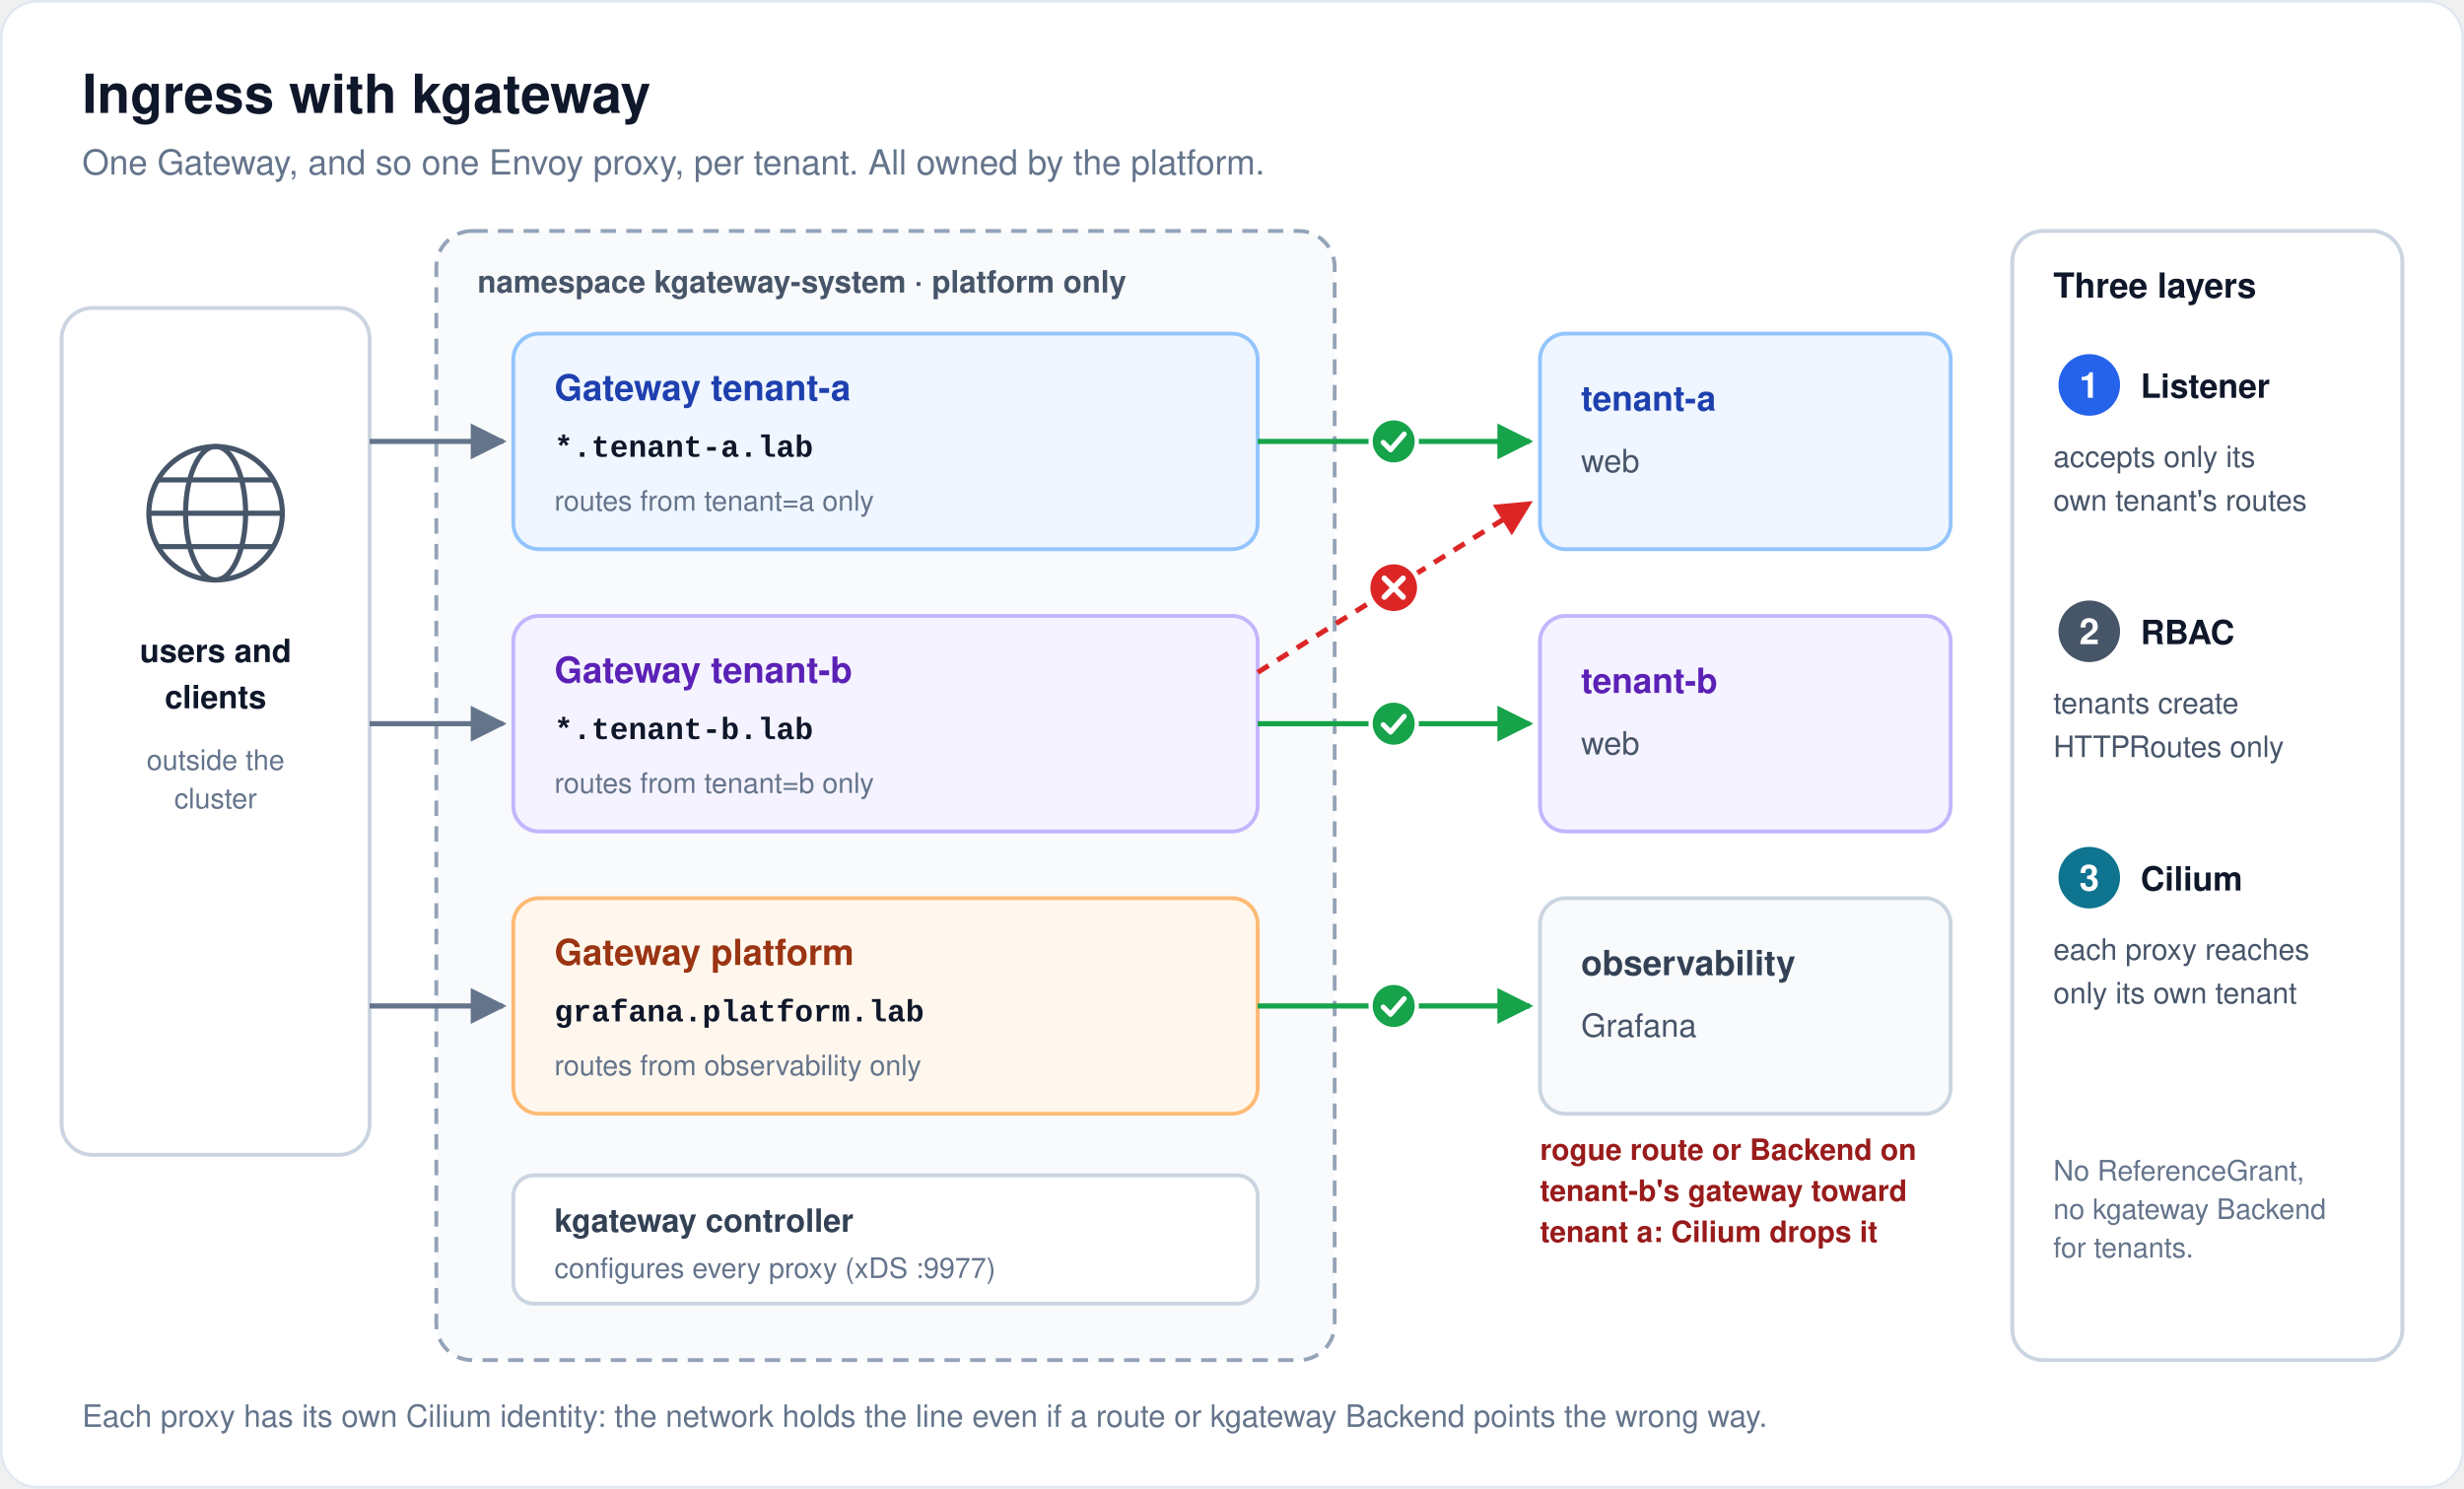
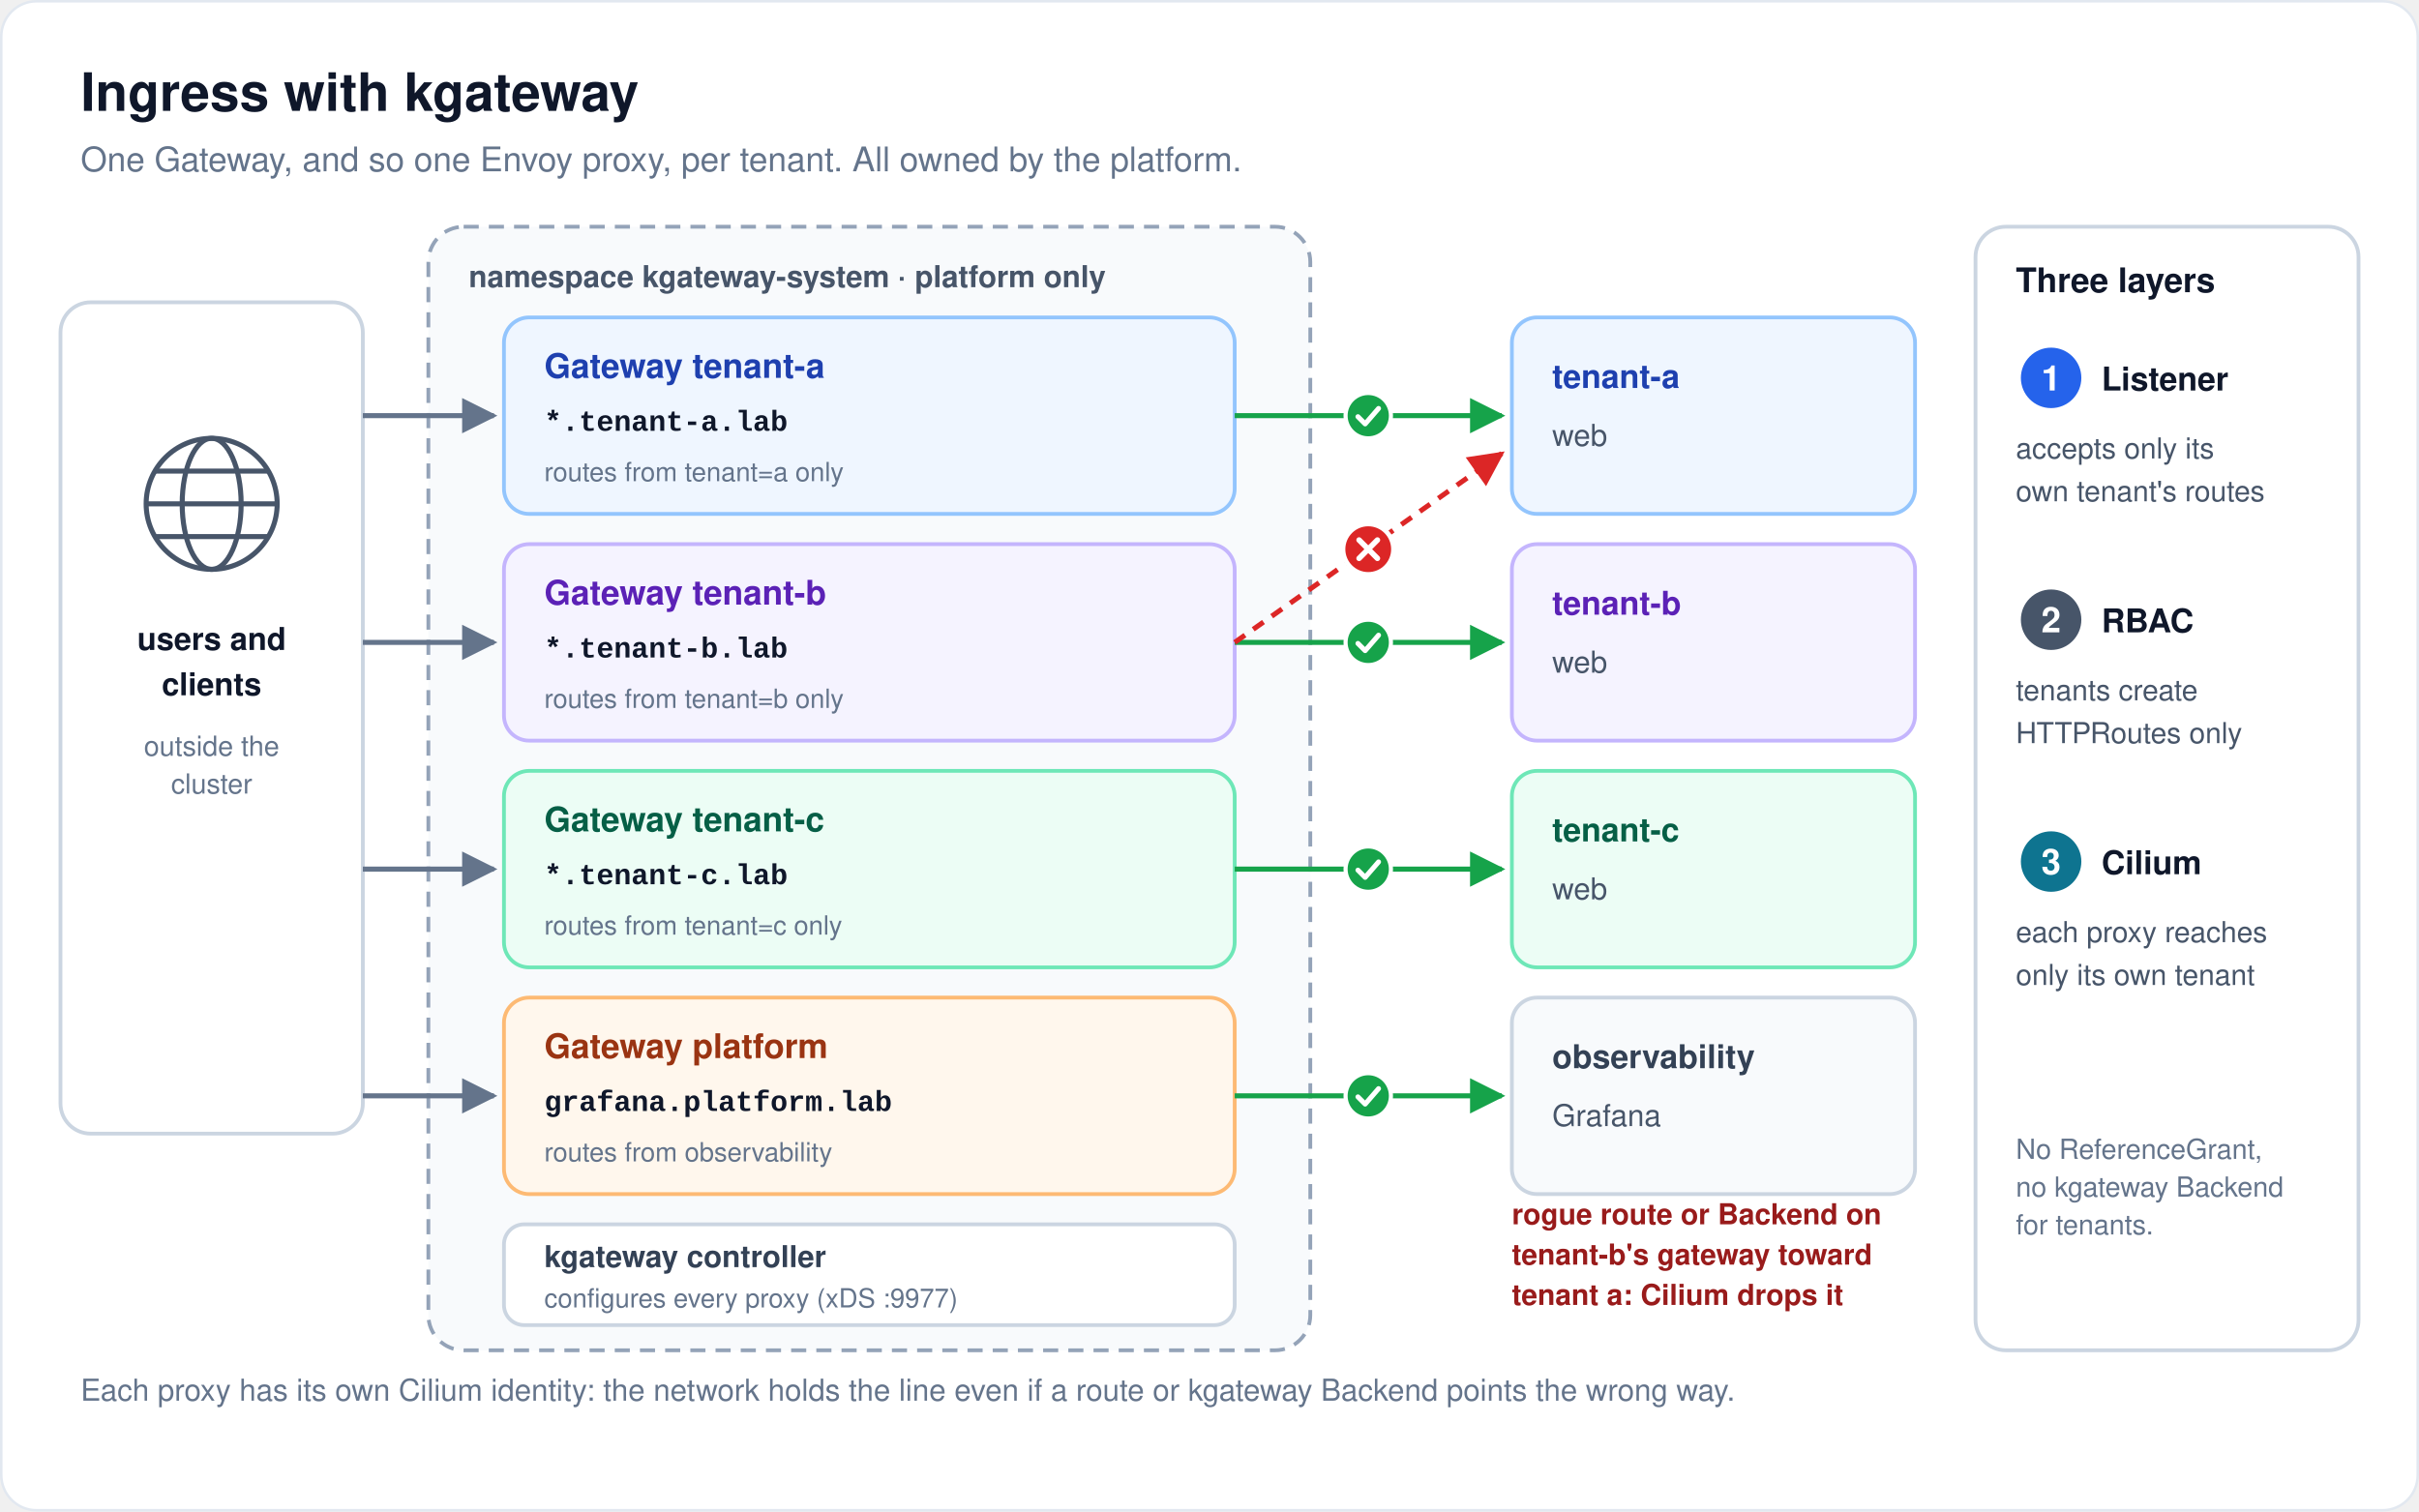
- <svg xmlns="http://www.w3.org/2000/svg" width="960" height="580" viewBox="0 0 960 580" role="img" aria-labelledby="t">
+ <svg xmlns="http://www.w3.org/2000/svg" width="960" height="600" viewBox="0 0 960 600" role="img" aria-labelledby="t">
  <defs>
    <marker id="ah16A34A" viewBox="0 0 10 10" refX="9" refY="5" markerWidth="7" markerHeight="7" orient="auto-start-reverse">
      <path d="M0,0 L10,5 L0,10 z" fill="#16A34A" />
    </marker>
    <marker id="ah64748B" viewBox="0 0 10 10" refX="9" refY="5" markerWidth="7" markerHeight="7" orient="auto-start-reverse">
      <path d="M0,0 L10,5 L0,10 z" fill="#64748B" />
    </marker>
    <marker id="ahDC2626" viewBox="0 0 10 10" refX="9" refY="5" markerWidth="7" markerHeight="7" orient="auto-start-reverse">
      <path d="M0,0 L10,5 L0,10 z" fill="#DC2626" />
    </marker>
  </defs>
-   <rect x="0.5" y="0.5" width="959" height="579" rx="14" fill="#FFFFFF" stroke="#E2E8F0" />
+   <rect x="0.5" y="0.5" width="959" height="599" rx="14" fill="#FFFFFF" stroke="#E2E8F0" />
  <text x="32" y="44" font-family="'Segoe UI', 'Helvetica Neue', Helvetica, Arial, sans-serif" font-size="21" font-weight="700" fill="#0F172A">Ingress with kgateway</text>
  <text x="32" y="68" font-family="'Segoe UI', 'Helvetica Neue', Helvetica, Arial, sans-serif" font-size="13.5" fill="#64748B">One Gateway, and so one Envoy proxy, per tenant. All owned by the platform.</text>
  <rect x="24" y="120" width="120" height="330" rx="12" fill="#FFFFFF" stroke="#CBD5E1" stroke-width="1.5" />
  <g fill="none" stroke="#475569" stroke-width="2">
    <circle cx="84" cy="200" r="26" />
    <ellipse cx="84" cy="200" rx="11.7" ry="26" />
    <path d="M58,200 L110,200 M61.38,187.0 L106.62,187.0 M61.38,213.0 L106.62,213.0" />
  </g>
  <text x="84" y="258" font-family="'Segoe UI', 'Helvetica Neue', Helvetica, Arial, sans-serif" font-size="12.5" font-weight="600" fill="#0F172A" text-anchor="middle">users and</text>
  <text x="84" y="276" font-family="'Segoe UI', 'Helvetica Neue', Helvetica, Arial, sans-serif" font-size="12.5" font-weight="600" fill="#0F172A" text-anchor="middle">clients</text>
  <text x="84" y="300" font-family="'Segoe UI', 'Helvetica Neue', Helvetica, Arial, sans-serif" font-size="11" font-weight="400" fill="#64748B" text-anchor="middle">outside the</text>
  <text x="84" y="315" font-family="'Segoe UI', 'Helvetica Neue', Helvetica, Arial, sans-serif" font-size="11" font-weight="400" fill="#64748B" text-anchor="middle">cluster</text>
-   <rect x="170" y="90" width="350" height="440" rx="14" fill="#F8FAFC" stroke="#94A3B8" stroke-width="1.5" stroke-dasharray="6 4" />
+   <rect x="170" y="90" width="350" height="446" rx="14" fill="#F8FAFC" stroke="#94A3B8" stroke-width="1.5" stroke-dasharray="6 4" />
  <text x="186" y="114" font-family="'Segoe UI', 'Helvetica Neue', Helvetica, Arial, sans-serif" font-size="12" font-weight="700" fill="#475569" text-anchor="start">namespace kgateway-system  ·  platform only</text>
-   <rect x="200" y="130" width="290" height="84" rx="10" fill="#EFF6FF" stroke="#93C5FD" stroke-width="1.5" />
-   <text x="216" y="156" font-family="'Segoe UI', 'Helvetica Neue', Helvetica, Arial, sans-serif" font-size="14" font-weight="700" fill="#1E40AF" text-anchor="start">Gateway tenant-a</text>
-   <text x="216" y="178" font-family="Consolas, 'SFMono-Regular', 'Liberation Mono', Menlo, monospace" font-size="12" font-weight="600" fill="#0F172A" text-anchor="start">*.tenant-a.lab</text>
-   <text x="216" y="199" font-family="'Segoe UI', 'Helvetica Neue', Helvetica, Arial, sans-serif" font-size="11" font-weight="400" fill="#64748B" text-anchor="start">routes from tenant=a only</text>
-   <path d="M144,172 L196,172" fill="none" stroke="#64748B" stroke-width="2" stroke-linejoin="round" marker-end="url(#ah64748B)" />
-   <rect x="200" y="240" width="290" height="84" rx="10" fill="#F5F3FF" stroke="#C4B5FD" stroke-width="1.5" />
-   <text x="216" y="266" font-family="'Segoe UI', 'Helvetica Neue', Helvetica, Arial, sans-serif" font-size="14" font-weight="700" fill="#5B21B6" text-anchor="start">Gateway tenant-b</text>
-   <text x="216" y="288" font-family="Consolas, 'SFMono-Regular', 'Liberation Mono', Menlo, monospace" font-size="12" font-weight="600" fill="#0F172A" text-anchor="start">*.tenant-b.lab</text>
-   <text x="216" y="309" font-family="'Segoe UI', 'Helvetica Neue', Helvetica, Arial, sans-serif" font-size="11" font-weight="400" fill="#64748B" text-anchor="start">routes from tenant=b only</text>
-   <path d="M144,282 L196,282" fill="none" stroke="#64748B" stroke-width="2" stroke-linejoin="round" marker-end="url(#ah64748B)" />
-   <rect x="200" y="350" width="290" height="84" rx="10" fill="#FFF7ED" stroke="#FDBA74" stroke-width="1.5" />
-   <text x="216" y="376" font-family="'Segoe UI', 'Helvetica Neue', Helvetica, Arial, sans-serif" font-size="14" font-weight="700" fill="#9A3412" text-anchor="start">Gateway platform</text>
-   <text x="216" y="398" font-family="Consolas, 'SFMono-Regular', 'Liberation Mono', Menlo, monospace" font-size="12" font-weight="600" fill="#0F172A" text-anchor="start">grafana.platform.lab</text>
-   <text x="216" y="419" font-family="'Segoe UI', 'Helvetica Neue', Helvetica, Arial, sans-serif" font-size="11" font-weight="400" fill="#64748B" text-anchor="start">routes from observability only</text>
-   <path d="M144,392 L196,392" fill="none" stroke="#64748B" stroke-width="2" stroke-linejoin="round" marker-end="url(#ah64748B)" />
-   <rect x="200" y="458" width="290" height="50" rx="8" fill="#FFFFFF" stroke="#CBD5E1" stroke-width="1.5" />
-   <text x="216" y="480" font-family="'Segoe UI', 'Helvetica Neue', Helvetica, Arial, sans-serif" font-size="12.5" font-weight="700" fill="#334155" text-anchor="start">kgateway controller</text>
-   <text x="216" y="498" font-family="'Segoe UI', 'Helvetica Neue', Helvetica, Arial, sans-serif" font-size="11" font-weight="400" fill="#64748B" text-anchor="start">configures every proxy (xDS :9977)</text>
-   <rect x="600" y="130" width="160" height="84" rx="10" fill="#EFF6FF" stroke="#93C5FD" stroke-width="1.5" />
-   <text x="616" y="160" font-family="'Segoe UI', 'Helvetica Neue', Helvetica, Arial, sans-serif" font-size="13.5" font-weight="700" fill="#1E40AF" text-anchor="start">tenant-a</text>
-   <text x="616" y="184" font-family="'Segoe UI', 'Helvetica Neue', Helvetica, Arial, sans-serif" font-size="12.5" font-weight="400" fill="#475569" text-anchor="start">web</text>
-   <path d="M490,172 L596,172" fill="none" stroke="#16A34A" stroke-width="2" stroke-linejoin="round" marker-end="url(#ah16A34A)" />
-   <g transform="translate(543,172) scale(0.8181818)">
+   <rect x="200" y="126" width="290" height="78" rx="10" fill="#EFF6FF" stroke="#93C5FD" stroke-width="1.5" />
+   <text x="216" y="150" font-family="'Segoe UI', 'Helvetica Neue', Helvetica, Arial, sans-serif" font-size="13.5" font-weight="700" fill="#1E40AF" text-anchor="start">Gateway tenant-a</text>
+   <text x="216" y="171" font-family="Consolas, 'SFMono-Regular', 'Liberation Mono', Menlo, monospace" font-size="11.5" font-weight="600" fill="#0F172A" text-anchor="start">*.tenant-a.lab</text>
+   <text x="216" y="191" font-family="'Segoe UI', 'Helvetica Neue', Helvetica, Arial, sans-serif" font-size="10.5" font-weight="400" fill="#64748B" text-anchor="start">routes from tenant=a only</text>
+   <path d="M144,165 L196,165" fill="none" stroke="#64748B" stroke-width="2" stroke-linejoin="round" marker-end="url(#ah64748B)" />
+   <rect x="200" y="216" width="290" height="78" rx="10" fill="#F5F3FF" stroke="#C4B5FD" stroke-width="1.5" />
+   <text x="216" y="240" font-family="'Segoe UI', 'Helvetica Neue', Helvetica, Arial, sans-serif" font-size="13.5" font-weight="700" fill="#5B21B6" text-anchor="start">Gateway tenant-b</text>
+   <text x="216" y="261" font-family="Consolas, 'SFMono-Regular', 'Liberation Mono', Menlo, monospace" font-size="11.5" font-weight="600" fill="#0F172A" text-anchor="start">*.tenant-b.lab</text>
+   <text x="216" y="281" font-family="'Segoe UI', 'Helvetica Neue', Helvetica, Arial, sans-serif" font-size="10.5" font-weight="400" fill="#64748B" text-anchor="start">routes from tenant=b only</text>
+   <path d="M144,255 L196,255" fill="none" stroke="#64748B" stroke-width="2" stroke-linejoin="round" marker-end="url(#ah64748B)" />
+   <rect x="200" y="306" width="290" height="78" rx="10" fill="#ECFDF5" stroke="#6EE7B7" stroke-width="1.5" />
+   <text x="216" y="330" font-family="'Segoe UI', 'Helvetica Neue', Helvetica, Arial, sans-serif" font-size="13.5" font-weight="700" fill="#065F46" text-anchor="start">Gateway tenant-c</text>
+   <text x="216" y="351" font-family="Consolas, 'SFMono-Regular', 'Liberation Mono', Menlo, monospace" font-size="11.5" font-weight="600" fill="#0F172A" text-anchor="start">*.tenant-c.lab</text>
+   <text x="216" y="371" font-family="'Segoe UI', 'Helvetica Neue', Helvetica, Arial, sans-serif" font-size="10.5" font-weight="400" fill="#64748B" text-anchor="start">routes from tenant=c only</text>
+   <path d="M144,345 L196,345" fill="none" stroke="#64748B" stroke-width="2" stroke-linejoin="round" marker-end="url(#ah64748B)" />
+   <rect x="200" y="396" width="290" height="78" rx="10" fill="#FFF7ED" stroke="#FDBA74" stroke-width="1.5" />
+   <text x="216" y="420" font-family="'Segoe UI', 'Helvetica Neue', Helvetica, Arial, sans-serif" font-size="13.5" font-weight="700" fill="#9A3412" text-anchor="start">Gateway platform</text>
+   <text x="216" y="441" font-family="Consolas, 'SFMono-Regular', 'Liberation Mono', Menlo, monospace" font-size="11.5" font-weight="600" fill="#0F172A" text-anchor="start">grafana.platform.lab</text>
+   <text x="216" y="461" font-family="'Segoe UI', 'Helvetica Neue', Helvetica, Arial, sans-serif" font-size="10.5" font-weight="400" fill="#64748B" text-anchor="start">routes from observability</text>
+   <path d="M144,435 L196,435" fill="none" stroke="#64748B" stroke-width="2" stroke-linejoin="round" marker-end="url(#ah64748B)" />
+   <rect x="200" y="486" width="290" height="40" rx="8" fill="#FFFFFF" stroke="#CBD5E1" stroke-width="1.5" />
+   <text x="216" y="503" font-family="'Segoe UI', 'Helvetica Neue', Helvetica, Arial, sans-serif" font-size="12" font-weight="700" fill="#334155" text-anchor="start">kgateway controller</text>
+   <text x="216" y="519" font-family="'Segoe UI', 'Helvetica Neue', Helvetica, Arial, sans-serif" font-size="10.5" font-weight="400" fill="#64748B" text-anchor="start">configures every proxy (xDS :9977)</text>
+   <rect x="600" y="126" width="160" height="78" rx="10" fill="#EFF6FF" stroke="#93C5FD" stroke-width="1.5" />
+   <text x="616" y="154" font-family="'Segoe UI', 'Helvetica Neue', Helvetica, Arial, sans-serif" font-size="13" font-weight="700" fill="#1E40AF" text-anchor="start">tenant-a</text>
+   <text x="616" y="177" font-family="'Segoe UI', 'Helvetica Neue', Helvetica, Arial, sans-serif" font-size="12" font-weight="400" fill="#475569" text-anchor="start">web</text>
+   <path d="M490,165 L596,165" fill="none" stroke="#16A34A" stroke-width="2" stroke-linejoin="round" marker-end="url(#ah16A34A)" />
+   <g transform="translate(543,165) scale(0.8181818)">
    <circle r="11" fill="#16A34A" stroke="#FFFFFF" stroke-width="2" />
    <path d="M-5,0.5 L-1.5,4 L5,-3.5" fill="none" stroke="#FFFFFF" stroke-width="2.4" stroke-linecap="round" stroke-linejoin="round" />
  </g>
-   <rect x="600" y="240" width="160" height="84" rx="10" fill="#F5F3FF" stroke="#C4B5FD" stroke-width="1.5" />
-   <text x="616" y="270" font-family="'Segoe UI', 'Helvetica Neue', Helvetica, Arial, sans-serif" font-size="13.5" font-weight="700" fill="#5B21B6" text-anchor="start">tenant-b</text>
-   <text x="616" y="294" font-family="'Segoe UI', 'Helvetica Neue', Helvetica, Arial, sans-serif" font-size="12.5" font-weight="400" fill="#475569" text-anchor="start">web</text>
-   <path d="M490,282 L596,282" fill="none" stroke="#16A34A" stroke-width="2" stroke-linejoin="round" marker-end="url(#ah16A34A)" />
-   <g transform="translate(543,282) scale(0.8181818)">
+   <rect x="600" y="216" width="160" height="78" rx="10" fill="#F5F3FF" stroke="#C4B5FD" stroke-width="1.5" />
+   <text x="616" y="244" font-family="'Segoe UI', 'Helvetica Neue', Helvetica, Arial, sans-serif" font-size="13" font-weight="700" fill="#5B21B6" text-anchor="start">tenant-b</text>
+   <text x="616" y="267" font-family="'Segoe UI', 'Helvetica Neue', Helvetica, Arial, sans-serif" font-size="12" font-weight="400" fill="#475569" text-anchor="start">web</text>
+   <path d="M490,255 L596,255" fill="none" stroke="#16A34A" stroke-width="2" stroke-linejoin="round" marker-end="url(#ah16A34A)" />
+   <g transform="translate(543,255) scale(0.8181818)">
    <circle r="11" fill="#16A34A" stroke="#FFFFFF" stroke-width="2" />
    <path d="M-5,0.5 L-1.5,4 L5,-3.5" fill="none" stroke="#FFFFFF" stroke-width="2.4" stroke-linecap="round" stroke-linejoin="round" />
  </g>
-   <rect x="600" y="350" width="160" height="84" rx="10" fill="#F8FAFC" stroke="#CBD5E1" stroke-width="1.5" />
-   <text x="616" y="380" font-family="'Segoe UI', 'Helvetica Neue', Helvetica, Arial, sans-serif" font-size="13.5" font-weight="700" fill="#334155" text-anchor="start">observability</text>
-   <text x="616" y="404" font-family="'Segoe UI', 'Helvetica Neue', Helvetica, Arial, sans-serif" font-size="12.5" font-weight="400" fill="#475569" text-anchor="start">Grafana</text>
-   <path d="M490,392 L596,392" fill="none" stroke="#16A34A" stroke-width="2" stroke-linejoin="round" marker-end="url(#ah16A34A)" />
-   <g transform="translate(543,392) scale(0.8181818)">
+   <rect x="600" y="306" width="160" height="78" rx="10" fill="#ECFDF5" stroke="#6EE7B7" stroke-width="1.5" />
+   <text x="616" y="334" font-family="'Segoe UI', 'Helvetica Neue', Helvetica, Arial, sans-serif" font-size="13" font-weight="700" fill="#065F46" text-anchor="start">tenant-c</text>
+   <text x="616" y="357" font-family="'Segoe UI', 'Helvetica Neue', Helvetica, Arial, sans-serif" font-size="12" font-weight="400" fill="#475569" text-anchor="start">web</text>
+   <path d="M490,345 L596,345" fill="none" stroke="#16A34A" stroke-width="2" stroke-linejoin="round" marker-end="url(#ah16A34A)" />
+   <g transform="translate(543,345) scale(0.8181818)">
    <circle r="11" fill="#16A34A" stroke="#FFFFFF" stroke-width="2" />
    <path d="M-5,0.5 L-1.5,4 L5,-3.5" fill="none" stroke="#FFFFFF" stroke-width="2.4" stroke-linecap="round" stroke-linejoin="round" />
  </g>
-   <path d="M490,262 L596,196" fill="none" stroke="#DC2626" stroke-width="2" stroke-linejoin="round" stroke-dasharray="5 4" marker-end="url(#ahDC2626)" />
-   <g transform="translate(543,229) scale(0.9090909)">
+   <rect x="600" y="396" width="160" height="78" rx="10" fill="#F8FAFC" stroke="#CBD5E1" stroke-width="1.5" />
+   <text x="616" y="424" font-family="'Segoe UI', 'Helvetica Neue', Helvetica, Arial, sans-serif" font-size="13" font-weight="700" fill="#334155" text-anchor="start">observability</text>
+   <text x="616" y="447" font-family="'Segoe UI', 'Helvetica Neue', Helvetica, Arial, sans-serif" font-size="12" font-weight="400" fill="#475569" text-anchor="start">Grafana</text>
+   <path d="M490,435 L596,435" fill="none" stroke="#16A34A" stroke-width="2" stroke-linejoin="round" marker-end="url(#ah16A34A)" />
+   <g transform="translate(543,435) scale(0.8181818)">
+     <circle r="11" fill="#16A34A" stroke="#FFFFFF" stroke-width="2" />
+     <path d="M-5,0.5 L-1.5,4 L5,-3.5" fill="none" stroke="#FFFFFF" stroke-width="2.4" stroke-linecap="round" stroke-linejoin="round" />
+   </g>
+   <path d="M490,255 L596,180" fill="none" stroke="#DC2626" stroke-width="2" stroke-linejoin="round" stroke-dasharray="5 4" marker-end="url(#ahDC2626)" />
+   <g transform="translate(543,218) scale(0.9090909)">
    <circle r="11" fill="#DC2626" stroke="#FFFFFF" stroke-width="2" />
    <path d="M-4,-4 L4,4 M4,-4 L-4,4" fill="none" stroke="#FFFFFF" stroke-width="2.4" stroke-linecap="round" />
  </g>
-   <text x="600" y="452" font-family="'Segoe UI', 'Helvetica Neue', Helvetica, Arial, sans-serif" font-size="11.5" font-weight="600" fill="#991B1B" text-anchor="start">rogue route or Backend on</text>
-   <text x="600" y="468" font-family="'Segoe UI', 'Helvetica Neue', Helvetica, Arial, sans-serif" font-size="11.5" font-weight="600" fill="#991B1B" text-anchor="start">tenant-b's gateway toward</text>
-   <text x="600" y="484" font-family="'Segoe UI', 'Helvetica Neue', Helvetica, Arial, sans-serif" font-size="11.5" font-weight="600" fill="#991B1B" text-anchor="start">tenant a: Cilium drops it</text>
-   <rect x="784" y="90" width="152" height="440" rx="12" fill="#FFFFFF" stroke="#CBD5E1" stroke-width="1.5" />
+   <text x="600" y="486" font-family="'Segoe UI', 'Helvetica Neue', Helvetica, Arial, sans-serif" font-size="11.5" font-weight="600" fill="#991B1B" text-anchor="start">rogue route or Backend on</text>
+   <text x="600" y="502" font-family="'Segoe UI', 'Helvetica Neue', Helvetica, Arial, sans-serif" font-size="11.5" font-weight="600" fill="#991B1B" text-anchor="start">tenant-b's gateway toward</text>
+   <text x="600" y="518" font-family="'Segoe UI', 'Helvetica Neue', Helvetica, Arial, sans-serif" font-size="11.5" font-weight="600" fill="#991B1B" text-anchor="start">tenant a: Cilium drops it</text>
+   <rect x="784" y="90" width="152" height="446" rx="12" fill="#FFFFFF" stroke="#CBD5E1" stroke-width="1.5" />
  <text x="800" y="116" font-family="'Segoe UI', 'Helvetica Neue', Helvetica, Arial, sans-serif" font-size="13.5" font-weight="700" fill="#0F172A" text-anchor="start">Three layers</text>
  <circle cx="814" cy="150" r="12" fill="#2563EB" />
  <text x="814" y="155" font-family="'Segoe UI', 'Helvetica Neue', Helvetica, Arial, sans-serif" font-size="14" font-weight="700" fill="#FFFFFF" text-anchor="middle">1</text>
  <text x="834" y="155" font-family="'Segoe UI', 'Helvetica Neue', Helvetica, Arial, sans-serif" font-size="13" font-weight="700" fill="#0F172A" text-anchor="start">Listener</text>
  <text x="800" y="182" font-family="'Segoe UI', 'Helvetica Neue', Helvetica, Arial, sans-serif" font-size="11.5" font-weight="400" fill="#475569" text-anchor="start">accepts only its</text>
  <text x="800" y="199" font-family="'Segoe UI', 'Helvetica Neue', Helvetica, Arial, sans-serif" font-size="11.5" font-weight="400" fill="#475569" text-anchor="start">own tenant's routes</text>
  <circle cx="814" cy="246" r="12" fill="#475569" />
  <text x="814" y="251" font-family="'Segoe UI', 'Helvetica Neue', Helvetica, Arial, sans-serif" font-size="14" font-weight="700" fill="#FFFFFF" text-anchor="middle">2</text>
  <text x="834" y="251" font-family="'Segoe UI', 'Helvetica Neue', Helvetica, Arial, sans-serif" font-size="13" font-weight="700" fill="#0F172A" text-anchor="start">RBAC</text>
  <text x="800" y="278" font-family="'Segoe UI', 'Helvetica Neue', Helvetica, Arial, sans-serif" font-size="11.5" font-weight="400" fill="#475569" text-anchor="start">tenants create</text>
  <text x="800" y="295" font-family="'Segoe UI', 'Helvetica Neue', Helvetica, Arial, sans-serif" font-size="11.5" font-weight="400" fill="#475569" text-anchor="start">HTTPRoutes only</text>
  <circle cx="814" cy="342" r="12" fill="#0E7490" />
  <text x="814" y="347" font-family="'Segoe UI', 'Helvetica Neue', Helvetica, Arial, sans-serif" font-size="14" font-weight="700" fill="#FFFFFF" text-anchor="middle">3</text>
  <text x="834" y="347" font-family="'Segoe UI', 'Helvetica Neue', Helvetica, Arial, sans-serif" font-size="13" font-weight="700" fill="#0F172A" text-anchor="start">Cilium</text>
  <text x="800" y="374" font-family="'Segoe UI', 'Helvetica Neue', Helvetica, Arial, sans-serif" font-size="11.5" font-weight="400" fill="#475569" text-anchor="start">each proxy reaches</text>
  <text x="800" y="391" font-family="'Segoe UI', 'Helvetica Neue', Helvetica, Arial, sans-serif" font-size="11.5" font-weight="400" fill="#475569" text-anchor="start">only its own tenant</text>
  <text x="800" y="460" font-family="'Segoe UI', 'Helvetica Neue', Helvetica, Arial, sans-serif" font-size="11" font-weight="400" fill="#64748B" text-anchor="start">No ReferenceGrant,</text>
  <text x="800" y="475" font-family="'Segoe UI', 'Helvetica Neue', Helvetica, Arial, sans-serif" font-size="11" font-weight="400" fill="#64748B" text-anchor="start">no kgateway Backend</text>
  <text x="800" y="490" font-family="'Segoe UI', 'Helvetica Neue', Helvetica, Arial, sans-serif" font-size="11" font-weight="400" fill="#64748B" text-anchor="start">for tenants.</text>
  <text x="32" y="556" font-family="'Segoe UI', 'Helvetica Neue', Helvetica, Arial, sans-serif" font-size="12" font-weight="400" fill="#64748B" text-anchor="start">Each proxy has its own Cilium identity: the network holds the line even if a route or kgateway Backend points the wrong way.</text>
</svg>
